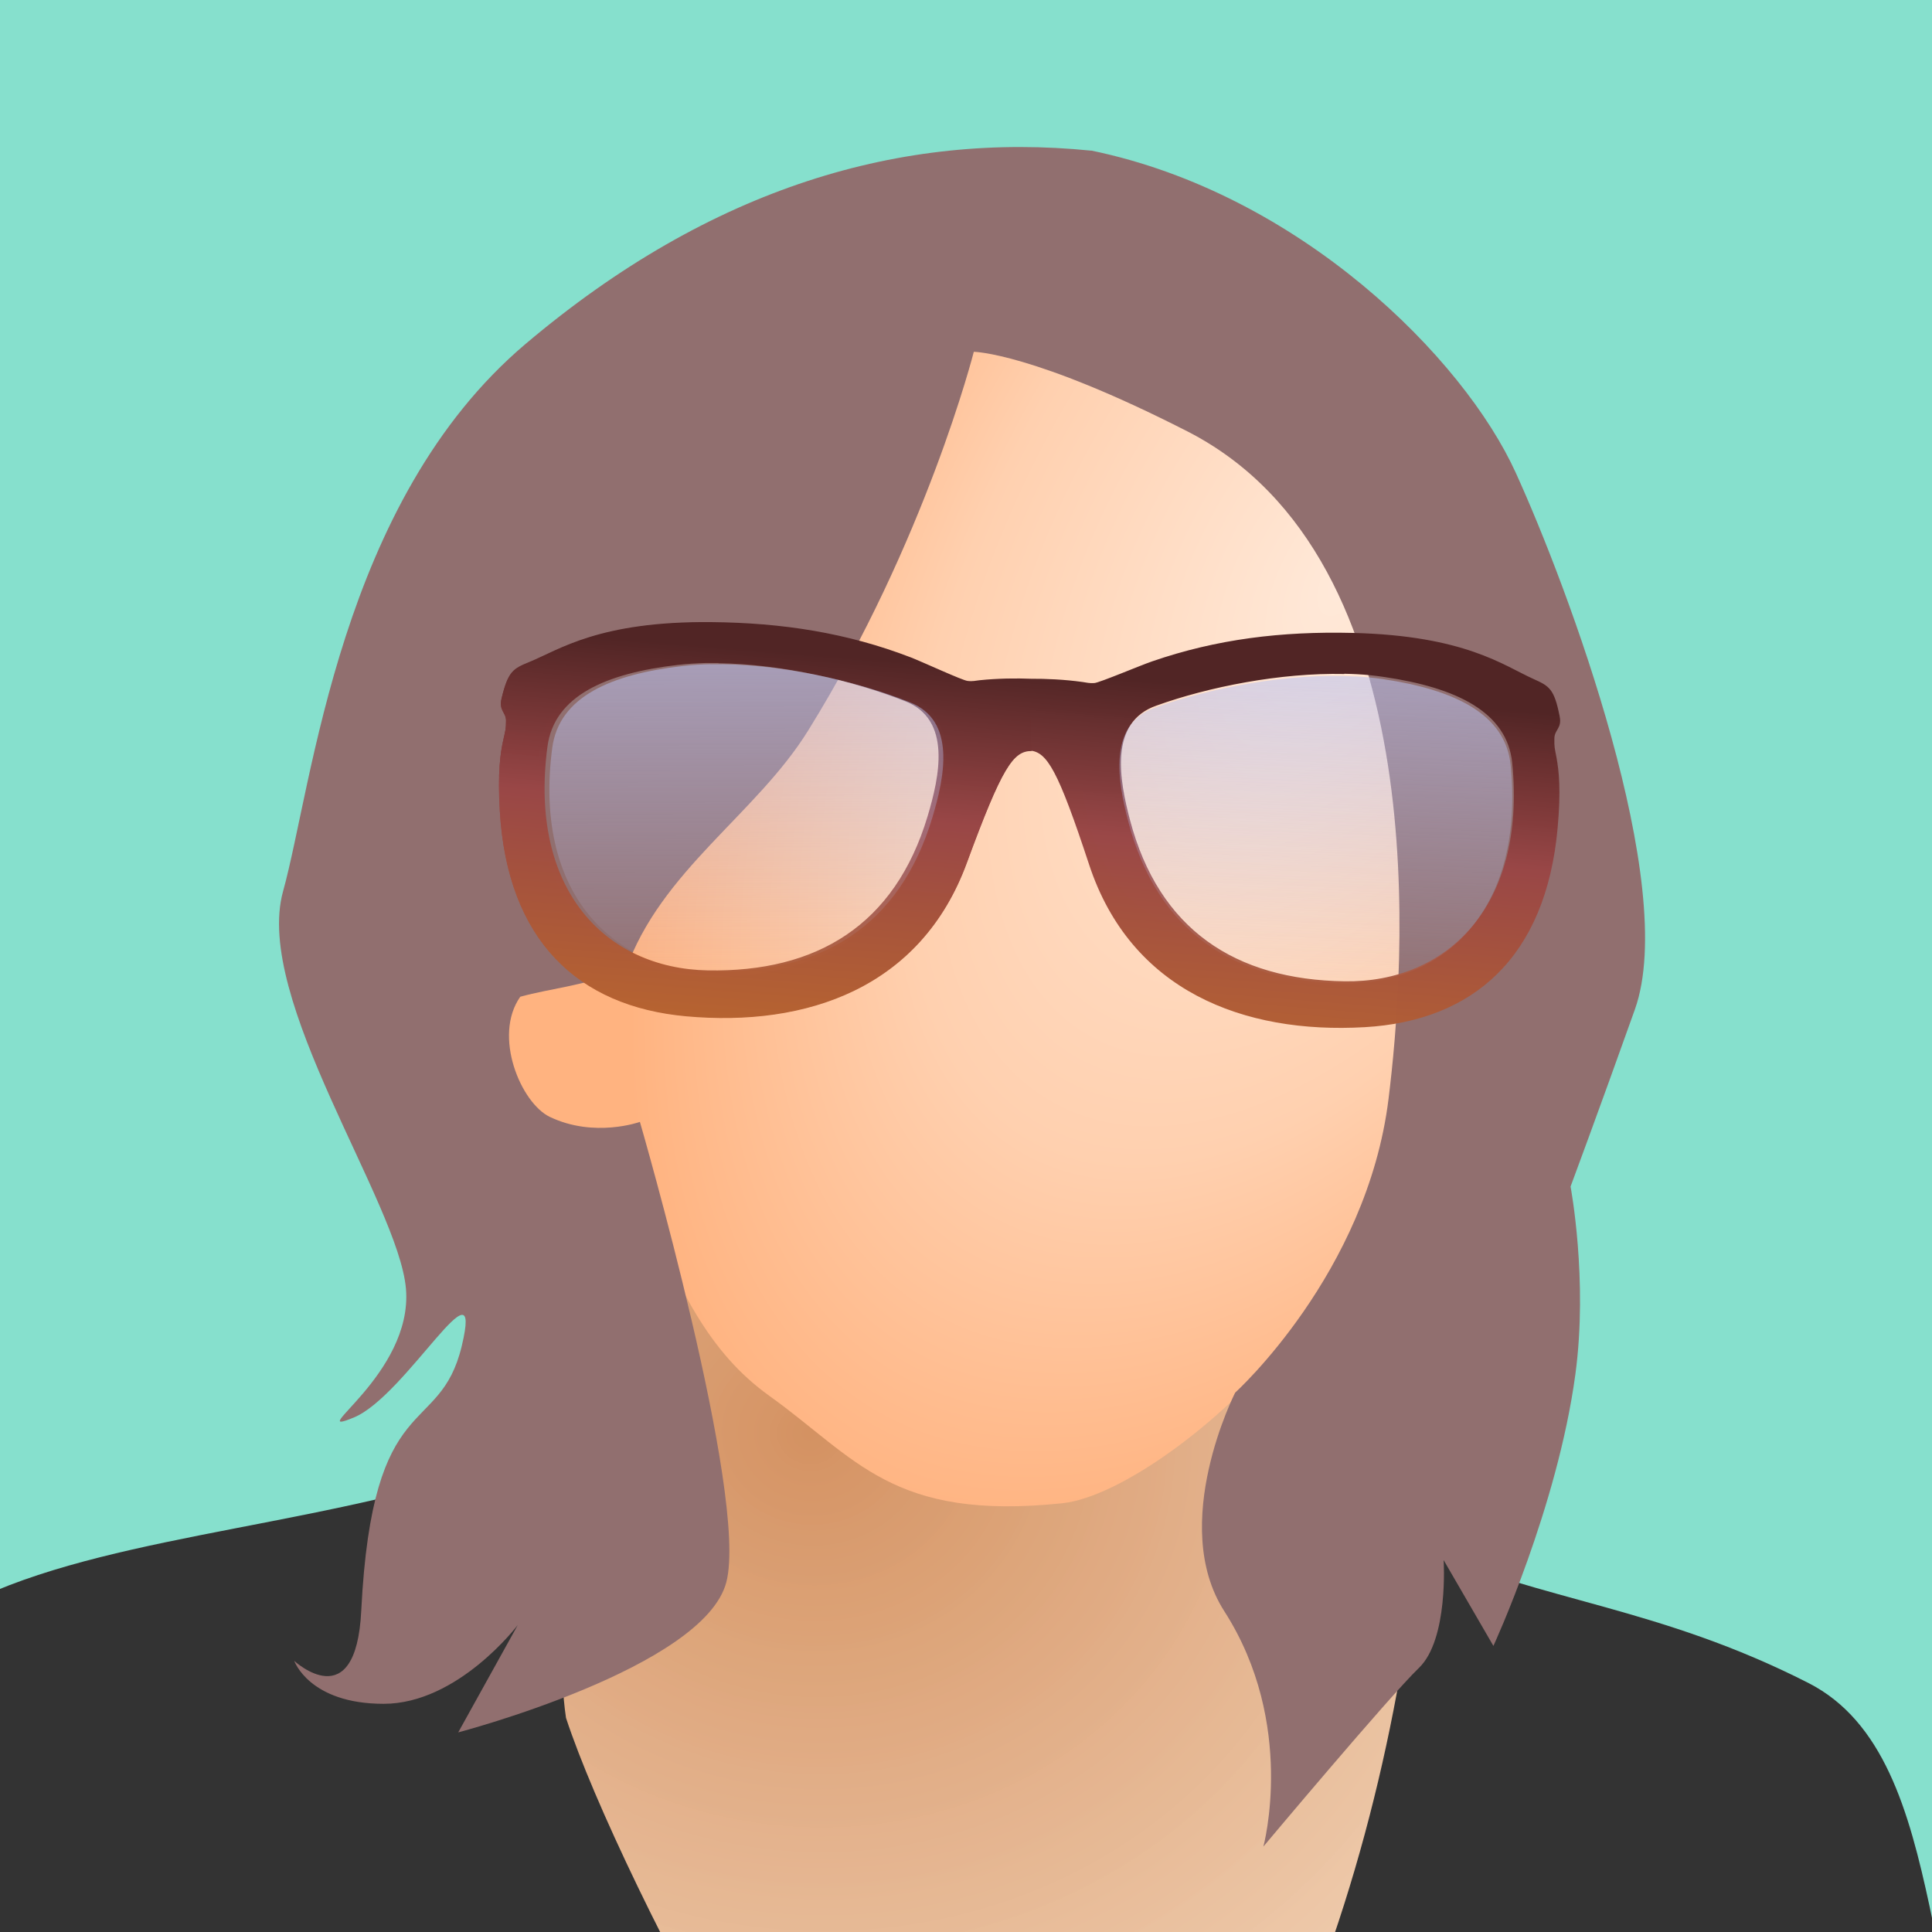
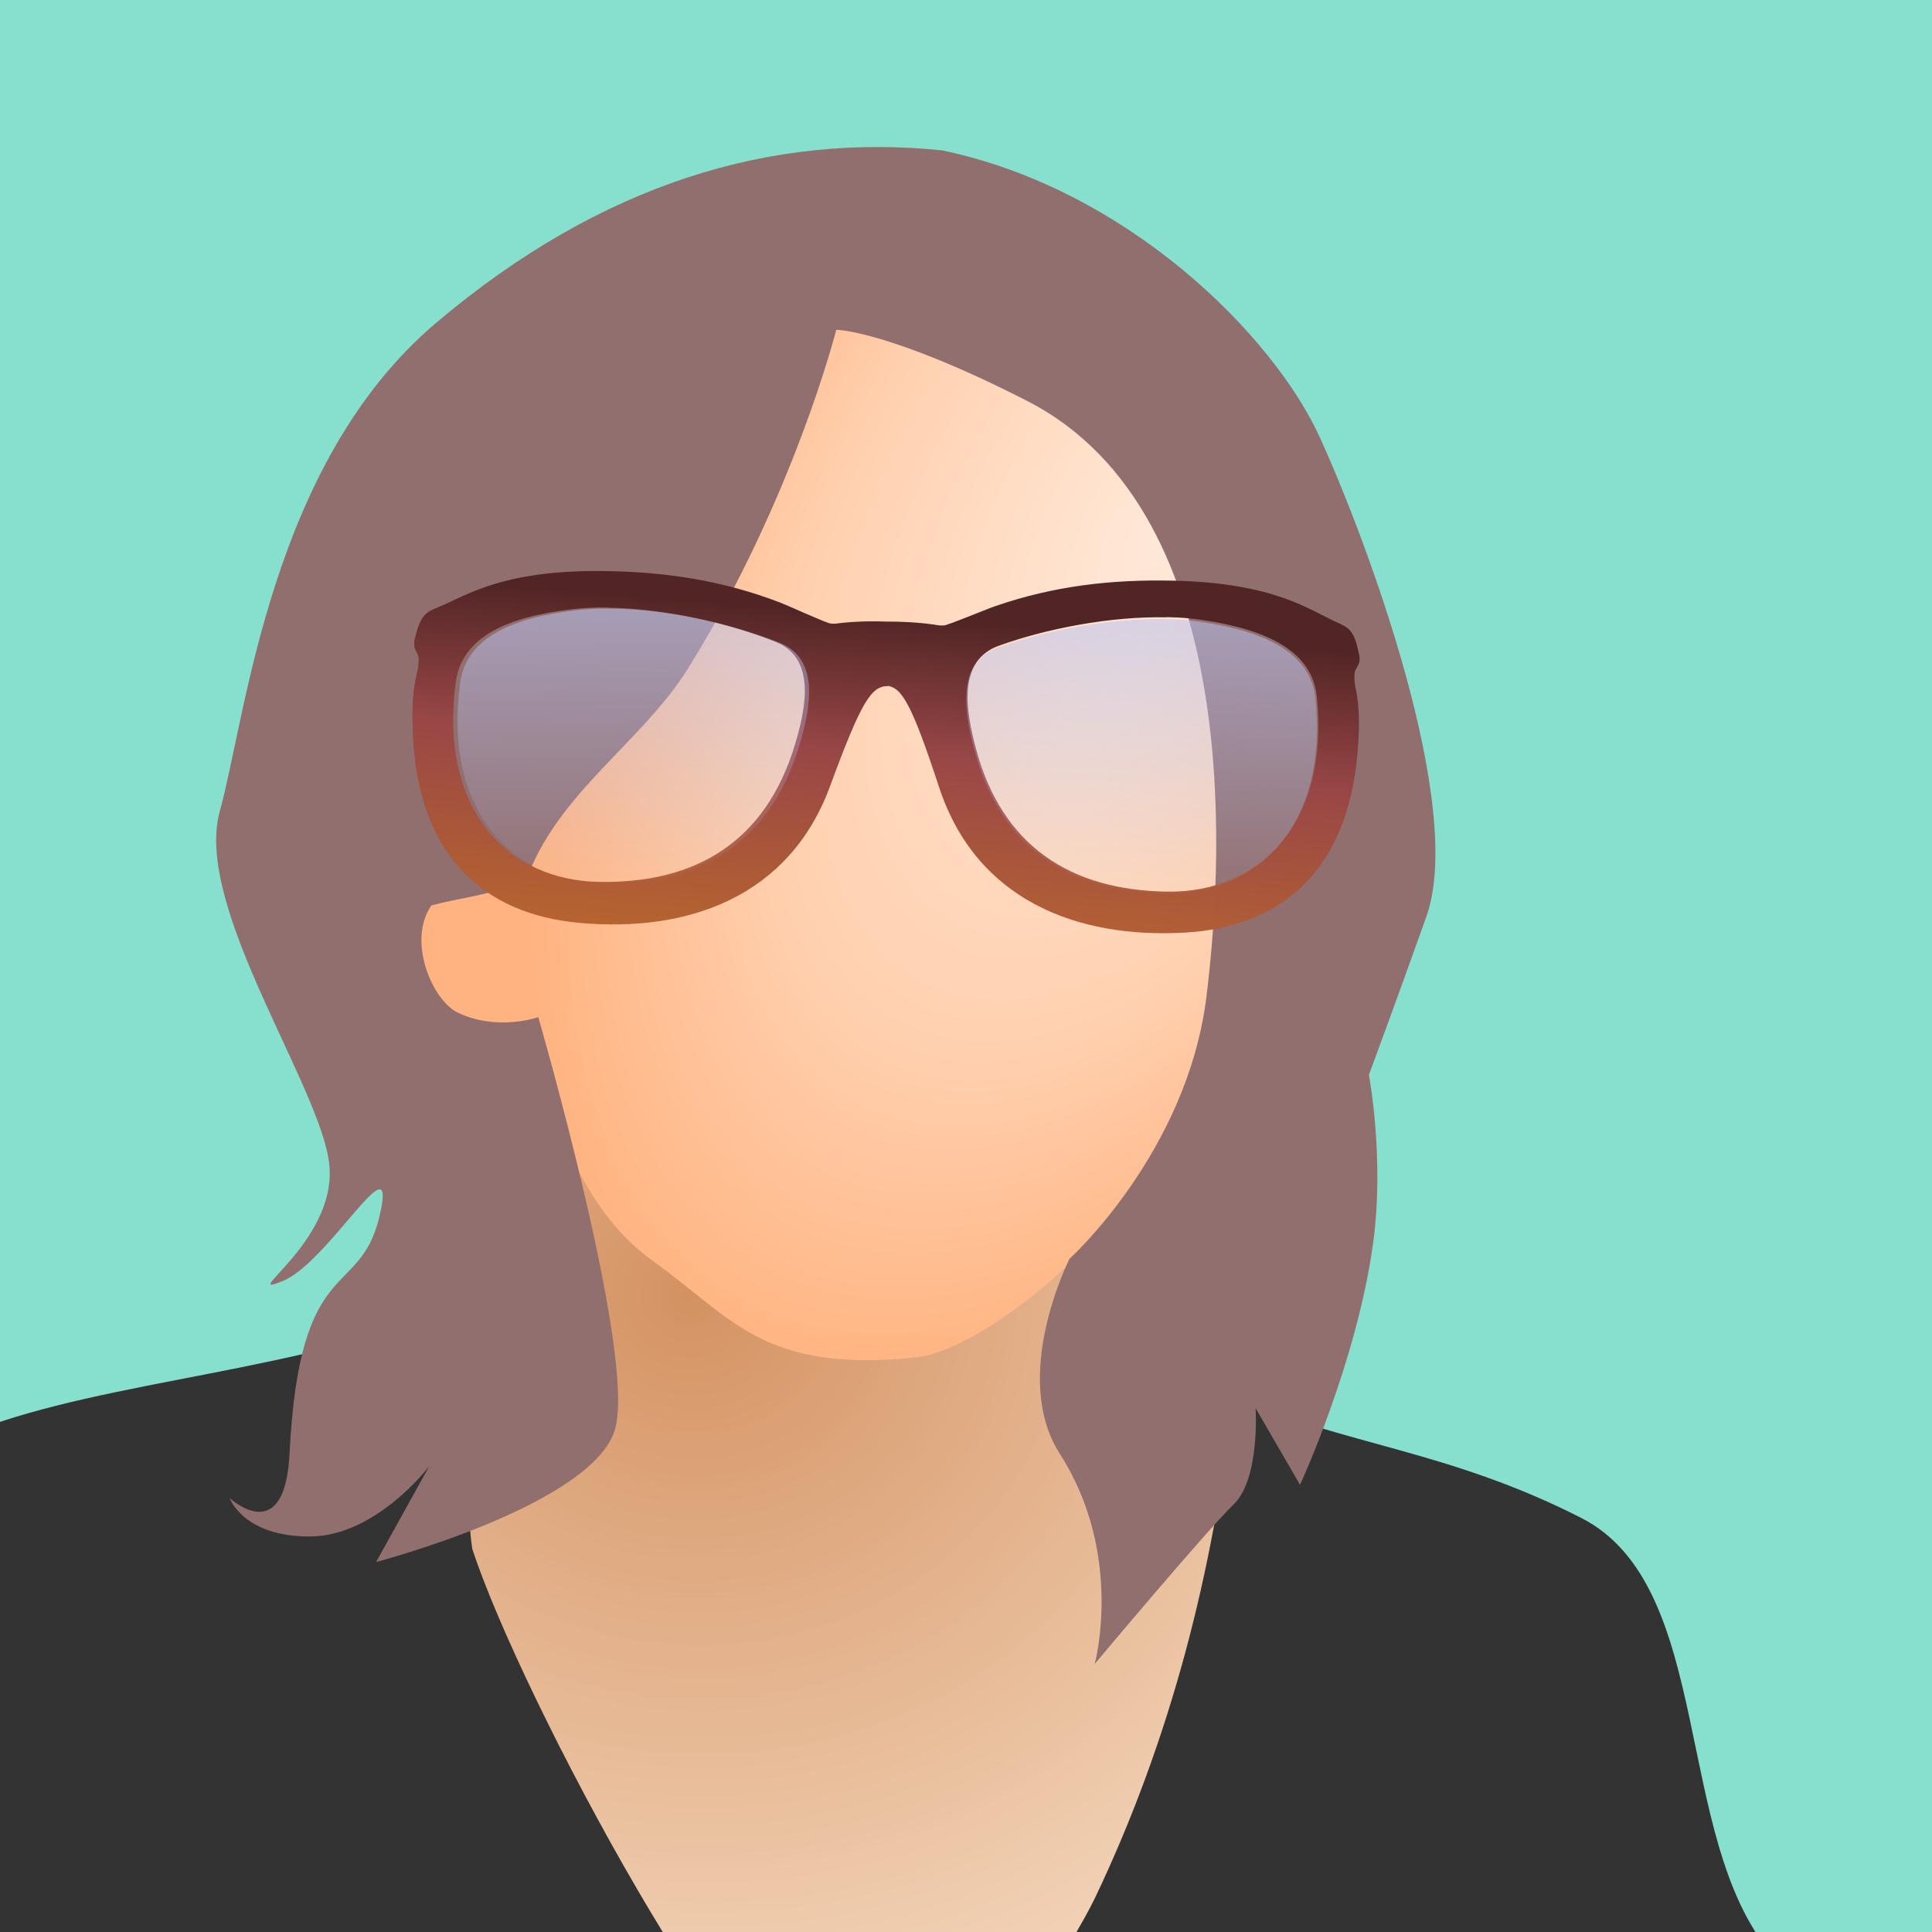
<svg xmlns="http://www.w3.org/2000/svg" xmlns:xlink="http://www.w3.org/1999/xlink" width="190" height="190" viewBox="0 0 50.271 50.271" version="1.1" id="svg1" xml:space="preserve">
  <defs id="defs1">
    <filter style="color-interpolation-filters:sRGB" id="filter72" x="-0.377" y="-0.606" width="1.753" height="2.213">
      <feGaussianBlur stdDeviation="2 2" result="fbSourceGraphic" id="feGaussianBlur72" />
      <feColorMatrix result="fbSourceGraphicAlpha" in="fbSourceGraphic" values="0 0 0 -1 0 0 0 0 -1 0 0 0 0 -1 0 0 0 0 1 0" id="feColorMatrix72" />
      <feGaussianBlur id="feGaussianBlur73" stdDeviation="0.01 0.01" result="blur" in="fbSourceGraphic" />
    </filter>
    <linearGradient id="linearGradient7">
      <stop style="stop-color:#512525;stop-opacity:1;" offset="0" id="stop7" />
      <stop style="stop-color:#994646;stop-opacity:0.992;" offset="0.425" id="stop9" />
      <stop style="stop-color:#b76331;stop-opacity:0.991;" offset="1" id="stop8" />
    </linearGradient>
    <linearGradient id="linearGradient15">
      <stop style="stop-color:#b9c2f1;stop-opacity:1;" offset="0" id="stop15" />
      <stop style="stop-color:#b9c2f1;stop-opacity:0;" offset="1" id="stop16" />
    </linearGradient>
    <linearGradient id="linearGradient1">
      <stop style="stop-color:#d49262;stop-opacity:1;" offset="0" id="stop6" />
      <stop style="stop-color:#fbd6bb;stop-opacity:0.943;" offset="1" id="stop10" />
    </linearGradient>
    <linearGradient id="linearGradient26559">
      <stop style="stop-color:#ffe9d9;stop-opacity:1;" offset="0" id="stop26555" />
      <stop style="stop-color:#ffd0af;stop-opacity:1;" offset="0.608" id="stop26563" />
      <stop style="stop-color:#ffb380;stop-opacity:1;" offset="1" id="stop26557" />
    </linearGradient>
    <radialGradient xlink:href="#linearGradient1" id="radialGradient2-3-9" cx="-13.077" cy="15.058" fx="-13.077" fy="15.058" r="5.211" gradientTransform="matrix(-0.3525487,1.729008,-1.863063,-0.3798829,9.257119,40.63777)" gradientUnits="userSpaceOnUse" />
    <radialGradient xlink:href="#linearGradient26559" id="radialGradient26561-8-4-3-7-8" cx="50.035" cy="10.592" fx="50.035" fy="10.592" r="5.772" gradientTransform="matrix(-0.8942386,1.669439,0.931599,0.465422,26.26525,-85.10766)" gradientUnits="userSpaceOnUse" />
    <linearGradient xlink:href="#linearGradient7" id="linearGradient2-2" gradientUnits="userSpaceOnUse" gradientTransform="matrix(0.08882218,-0.01084407,0.02590891,0.09290898,25.56818,11.17824)" x1="-78.831" y1="-70.426" x2="-85.387" y2="-34.024" />
    <linearGradient xlink:href="#linearGradient7" id="linearGradient11-9" gradientUnits="userSpaceOnUse" gradientTransform="matrix(0.08882218,-0.01084407,0.02590891,0.09290898,25.56818,11.17375)" x1="-78.831" y1="-70.426" x2="-85.387" y2="-34.024" />
    <linearGradient xlink:href="#linearGradient15" id="linearGradient16-8" x1="13.721" y1="5.472" x2="13.785" y2="8.472" gradientUnits="userSpaceOnUse" gradientTransform="translate(-0.4511896,0.5520869)" />
    <linearGradient xlink:href="#linearGradient15" id="linearGradient6-1" gradientUnits="userSpaceOnUse" gradientTransform="matrix(-1,0,0,1,32.39597,0.5645867)" x1="13.721" y1="5.472" x2="13.785" y2="8.472" />
  </defs>
  <g id="layer1">
    <rect style="opacity:1;fill:#86e0cd;fill-opacity:1;stroke:#ffffff;stroke-width:0;stroke-linecap:round" id="rect2" width="51.987" height="51.987" x="-0.858" y="-0.858" />
    <path style="fill:#e4dac7;fill-opacity:1;stroke:#fff7f7;stroke-width:0;stroke-dasharray:none" d="m -364.138,89.05 c -1.555,-0.684 -3.545,-0.933 -4.913,-1.244 -1.368,-0.311 -2.425,-0.373 -4.042,1.057 -1.617,1.43 0.622,1.928 0.187,2.487 -0.435,0.56 -3.98,2.177 -3.793,3.918 0.187,1.741 -3.171,8.333 -1.679,8.084 1.492,-0.249 2.363,-2.798 3.856,-3.296 1.492,-0.497 2.425,1.43 2.985,2.301 0.56,0.871 1.679,4.415 3.482,4.913 1.803,0.497 2.114,0 3.109,-1.119 0.995,-1.119 4.104,-9.577 4.229,-11.256 0.124,-1.679 -0.187,-5.224 -3.42,-5.845 z" id="path14" />
-     <g id="g1-1" transform="matrix(1.44047,0,0,1.44047,-13.59348,3.886714)" style="stroke-width:0.694">
-       <g id="g20718-3-2" transform="matrix(1.729182,0,0,1.720371,48.58675,2.037624)" style="stroke-width:0.315">
+     <g id="g1-1" transform="matrix(1.285668,0,0,1.285668,-12.98794,3.879899)" style="stroke-width:0.778">
+       <g id="g20718-3-2" transform="matrix(1.729182,0,0,1.720371,48.58675,2.037624)" style="stroke-width:0.353">
        <path id="path13238-1-2-5-8-1-8-0" style="fill:url(#radialGradient2-3-9);fill-opacity:1;stroke:#000000;stroke-width:0;stroke-linecap:butt;stroke-linejoin:miter;stroke-dasharray:none;stroke-opacity:1" d="m -9.532,11.427 c 0.67,0.618 1.134,0.348 1.469,1.214 0.46,1.189 0.868,0.709 0.979,1.256 0.113,0.558 -0.348,1.377 -0.524,1.962 -0.349,1.159 -0.821,3.11 -1.25,4.063 -0.429,0.953 -2.14,2.355 -3.079,2.818 -0.939,0.463 -2.921,-1.054 -3.351,-1.028 -0.429,0.026 -1.064,-3.046 -1.305,-3.921 -0.241,-0.875 -1.716,-1.545 -0.268,-3.373 1.448,-1.828 0.766,-3.594 0.739,-3.929 -0.027,-0.335 0.969,0.241 1.156,0.447 0.188,0.206 0.956,1 2.076,1.468 0.988,0.413 1.807,0.228 2.087,-0.053 0.297,-0.297 1.432,-1.475 1.432,-1.475 z" />
        <path style="fill:url(#radialGradient26561-8-4-3-7-8);fill-opacity:1;stroke:#000000;stroke-width:0;stroke-linecap:butt;stroke-linejoin:miter;stroke-dasharray:none;stroke-opacity:1" d="m -9.134,2.004 c 0.607,0.874 1.131,2.489 1.175,4.279 0.045,1.836 -0.054,3.505 -1.307,5.121 -0.593,0.764 -1.669,1.563 -2.277,1.627 -1.777,0.187 -2.15,-0.471 -3.06,-1.127 -0.641,-0.462 -0.939,-1.117 -1.349,-2.066 -0.096,-0.223 -0.156,-0.234 -0.252,-0.474 -0.039,-0.098 -0.065,-0.072 -0.396,-0.032 -0.205,0.025 -1.318,-1.362 -1.396,-1.765 -0.053,-0.275 1.748,-0.265 1.797,-0.414 0.531,-1.602 1.152,-1.268 1.303,-2.069 0.152,-0.801 1.1,-3.341 2.287,-4.233 1.482,0.138 2.488,0.279 3.474,1.153 z" id="path12892-7-4-9-0-9-2-6" />
        <path id="path3866-5-8-8-7-7-0" mask="none" style="fill:#333333;fill-opacity:1;stroke:#000000;stroke-width:0;stroke-linecap:butt;stroke-linejoin:miter;stroke-dasharray:none;stroke-opacity:0" d="m -16.655,12.095 c 0,0 -0.213,0.466 -2.023,0.888 -2.033,0.474 -4.046,0.609 -5.122,1.674 -1.315,1.301 -1.883,4.375 -2.036,4.796 1.958,5.135 7.63,8.693 12.646,8.514 5.016,-0.179 10.191,-3.995 11.667,-7.921 -1.16,-1.378 -0.658,-4.325 -2.227,-5.128 -1.561,-0.799 -2.763,-0.853 -4.074,-1.428 -0.227,2.05 -0.729,4.029 -1.616,5.899 -0.646,1.32 -2.243,3.082 -2.978,2.883 -1.162,-0.371 -3.743,-5.251 -4.31,-6.987 -0.142,-0.944 0.073,-3.189 0.073,-3.189 z" />
        <path style="fill:#916f6f;stroke:#000000;stroke-width:0;stroke-linecap:butt;stroke-linejoin:miter;stroke-dasharray:none;stroke-opacity:1" d="m -11.242,-1.172 c 2.179,0.451 3.891,2.179 4.435,3.382 0.545,1.202 1.707,4.332 1.245,5.636 -0.38,1.072 -0.672,1.86 -0.672,1.86 0,0 0.184,0.977 0.05,1.973 -0.188,1.397 -0.856,2.85 -0.856,2.85 l -0.52,-0.901 c 0,0 0.053,0.831 -0.258,1.132 -0.311,0.301 -1.625,1.876 -1.625,1.876 0,0 0.348,-1.287 -0.408,-2.471 -0.585,-0.916 0.113,-2.295 0.113,-2.295 0,0 1.376,-1.251 1.602,-3.081 0.167,-1.351 0.518,-5.669 -2.102,-7.013 -1.615,-0.829 -2.23,-0.835 -2.23,-0.835 0,0 -0.501,1.985 -1.73,3.976 -0.543,0.881 -1.542,1.474 -1.906,2.517 -0.5,0.177 -0.776,0.189 -1.102,0.279 -0.288,0.413 0.007,1.115 0.308,1.261 0.467,0.225 0.942,0.053 0.942,0.053 0,0 1.136,3.93 0.903,4.832 -0.233,0.902 -2.801,1.578 -2.801,1.578 l 0.622,-1.127 c 0,0 -0.622,0.827 -1.401,0.827 -0.778,0 -0.934,-0.451 -0.934,-0.451 0,0 0.645,0.602 0.7,-0.526 0.117,-2.367 0.817,-1.804 1.05,-2.78 0.233,-0.977 -0.584,0.526 -1.128,0.751 -0.545,0.225 0.622,-0.451 0.545,-1.353 -0.078,-0.902 -1.595,-3.043 -1.284,-4.171 0.311,-1.127 0.589,-4.096 2.534,-5.749 1.945,-1.653 3.937,-2.229 5.908,-2.029 z" id="path26059-6-5-7-6-0" />
-         <g id="g27721-2-8-1-0-7" transform="matrix(-0.778065,0,0,0.7514212,31.86677,-2.70822)" style="stroke-width:0.381" />
+         <g id="g27721-2-8-1-0-7" transform="matrix(-0.778065,0,0,0.7514212,31.86677,-2.70822)" style="stroke-width:0.427" />
      </g>
-       <g id="g6-8-1" transform="matrix(1.952872,0.03290931,-0.03290931,1.952872,-2.899519,-2.852549)" style="stroke-width:0.355">
-         <g id="g16-9" transform="translate(-0.4706588,0.5554823)" style="stroke-width:0.355">
+       <g id="g6-8-1" transform="matrix(1.952872,0.03290931,-0.03290931,1.952872,-2.899519,-2.852549)" style="stroke-width:0.398">
+         <g id="g16-9" transform="translate(-0.4706588,0.5554823)" style="stroke-width:0.398">
          <path id="path1-1-5" style="fill:url(#linearGradient2-2);fill-opacity:1;stroke:#777777;stroke-width:0;stroke-linecap:round" d="m 13.461,5.064 c -1.038,0.008 -1.4,0.279 -1.678,0.398 -0.147,0.063 -0.193,0.088 -0.249,0.34 -0.025,0.112 0.044,0.123 0.045,0.204 0.001,0.081 -0.006,0.095 -0.022,0.176 -0.026,0.125 -0.048,0.302 -0.022,0.653 0.089,1.203 0.756,1.799 1.754,1.873 1.122,0.083 2.169,-0.301 2.573,-1.461 0.314,-0.901 0.413,-1.042 0.581,-1.046 l -0.032,-0.662 c -0.133,-0.004 -0.285,3.094e-4 -0.461,0.022 -0.035,0.004 -0.06,0.013 -0.109,0.008 -0.048,-0.004 -0.418,-0.168 -0.529,-0.209 -0.595,-0.217 -1.195,-0.3 -1.853,-0.295 z m 0.066,0.329 c 0.61,-0.002 1.297,0.147 1.789,0.333 0.458,0.166 0.345,0.722 0.238,1.1 -0.295,1.047 -1.035,1.512 -2.08,1.511 -0.979,-0.002 -1.728,-0.747 -1.569,-2.116 0.057,-0.49 0.55,-0.713 1.236,-0.803 0.086,-0.011 0.174,-0.019 0.266,-0.022 0.04,-0.002 0.08,-0.002 0.121,-0.003 z" />
          <path id="path1-1-6-8" style="fill:url(#linearGradient11-9);fill-opacity:1;stroke:#777777;stroke-width:0;stroke-linecap:round" d="m 13.461,5.059 c -1.038,0.008 -1.4,0.279 -1.678,0.398 -0.147,0.063 -0.193,0.088 -0.249,0.34 -0.025,0.112 0.044,0.123 0.045,0.204 0.001,0.081 -0.006,0.095 -0.022,0.176 -0.026,0.125 -0.048,0.302 -0.022,0.653 0.089,1.203 0.756,1.799 1.754,1.873 1.122,0.083 2.169,-0.301 2.573,-1.461 0.304,-0.873 0.407,-1.033 0.566,-1.045 0.159,0.012 0.261,0.172 0.565,1.045 0.404,1.16 1.452,1.544 2.573,1.461 0.998,-0.074 1.666,-0.67 1.754,-1.873 0.026,-0.351 0.003,-0.528 -0.022,-0.653 -0.017,-0.081 -0.023,-0.095 -0.022,-0.176 0.001,-0.081 0.07,-0.092 0.045,-0.204 C 21.267,5.545 21.221,5.52 21.074,5.457 20.796,5.338 20.434,5.067 19.396,5.059 h -5.17e-4 c -0.658,-0.005 -1.258,0.078 -1.853,0.295 -0.11,0.04 -0.48,0.204 -0.529,0.209 -0.048,0.004 -0.074,-0.004 -0.109,-0.008 -0.169,-0.021 -0.346,-0.025 -0.477,-0.022 -0.132,-0.003 -0.308,0.001 -0.478,0.022 -0.035,0.004 -0.06,0.013 -0.109,0.008 -0.048,-0.004 -0.418,-0.168 -0.529,-0.209 C 14.718,5.137 14.118,5.054 13.461,5.059 Z m 0.073,0.379 c 0.589,-0.002 1.254,0.142 1.729,0.321 0.442,0.16 0.332,0.697 0.229,1.062 -0.285,1.011 -1,1.461 -2.01,1.459 -0.946,-0.002 -1.669,-0.721 -1.516,-2.044 0.055,-0.473 0.531,-0.688 1.194,-0.776 0.083,-0.011 0.169,-0.018 0.257,-0.022 0.039,-0.001 0.077,-0.002 0.116,-0.002 z m 5.789,0 c 0.039,1.5e-4 0.078,5.87e-4 0.116,0.002 0.088,0.003 0.174,0.011 0.257,0.022 0.663,0.087 1.139,0.302 1.194,0.776 0.153,1.322 -0.57,2.042 -1.516,2.044 -1.01,0.002 -1.725,-0.448 -2.01,-1.459 -0.103,-0.366 -0.213,-0.902 0.229,-1.062 0.475,-0.18 1.14,-0.324 1.729,-0.321 z" />
        </g>
        <path style="opacity:0.55;fill:url(#linearGradient16-8);fill-opacity:1;stroke:#777777;stroke-width:0;stroke-linecap:round" d="m 12.991,6.005 c 0.616,-0.024 1.338,0.127 1.845,0.319 0.442,0.16 0.333,0.697 0.23,1.062 -0.285,1.011 -1,1.461 -2.01,1.459 -0.946,-0.002 -1.669,-0.721 -1.516,-2.044 0.055,-0.473 0.531,-0.689 1.194,-0.776 0.083,-0.011 0.169,-0.018 0.257,-0.021 z" id="path6-0-9" />
        <path style="opacity:0.55;fill:url(#linearGradient6-1);fill-opacity:1;stroke:#777777;stroke-width:0;stroke-linecap:round" d="m 18.954,6.017 c -0.616,-0.024 -1.338,0.127 -1.845,0.319 -0.442,0.16 -0.333,0.697 -0.23,1.062 0.285,1.011 1,1.461 2.01,1.459 0.946,-0.002 1.669,-0.721 1.516,-2.044 -0.055,-0.473 -0.531,-0.689 -1.194,-0.776 -0.083,-0.011 -0.169,-0.018 -0.257,-0.021 z" id="path6-0-5-3" />
      </g>
    </g>
  </g>
</svg>
